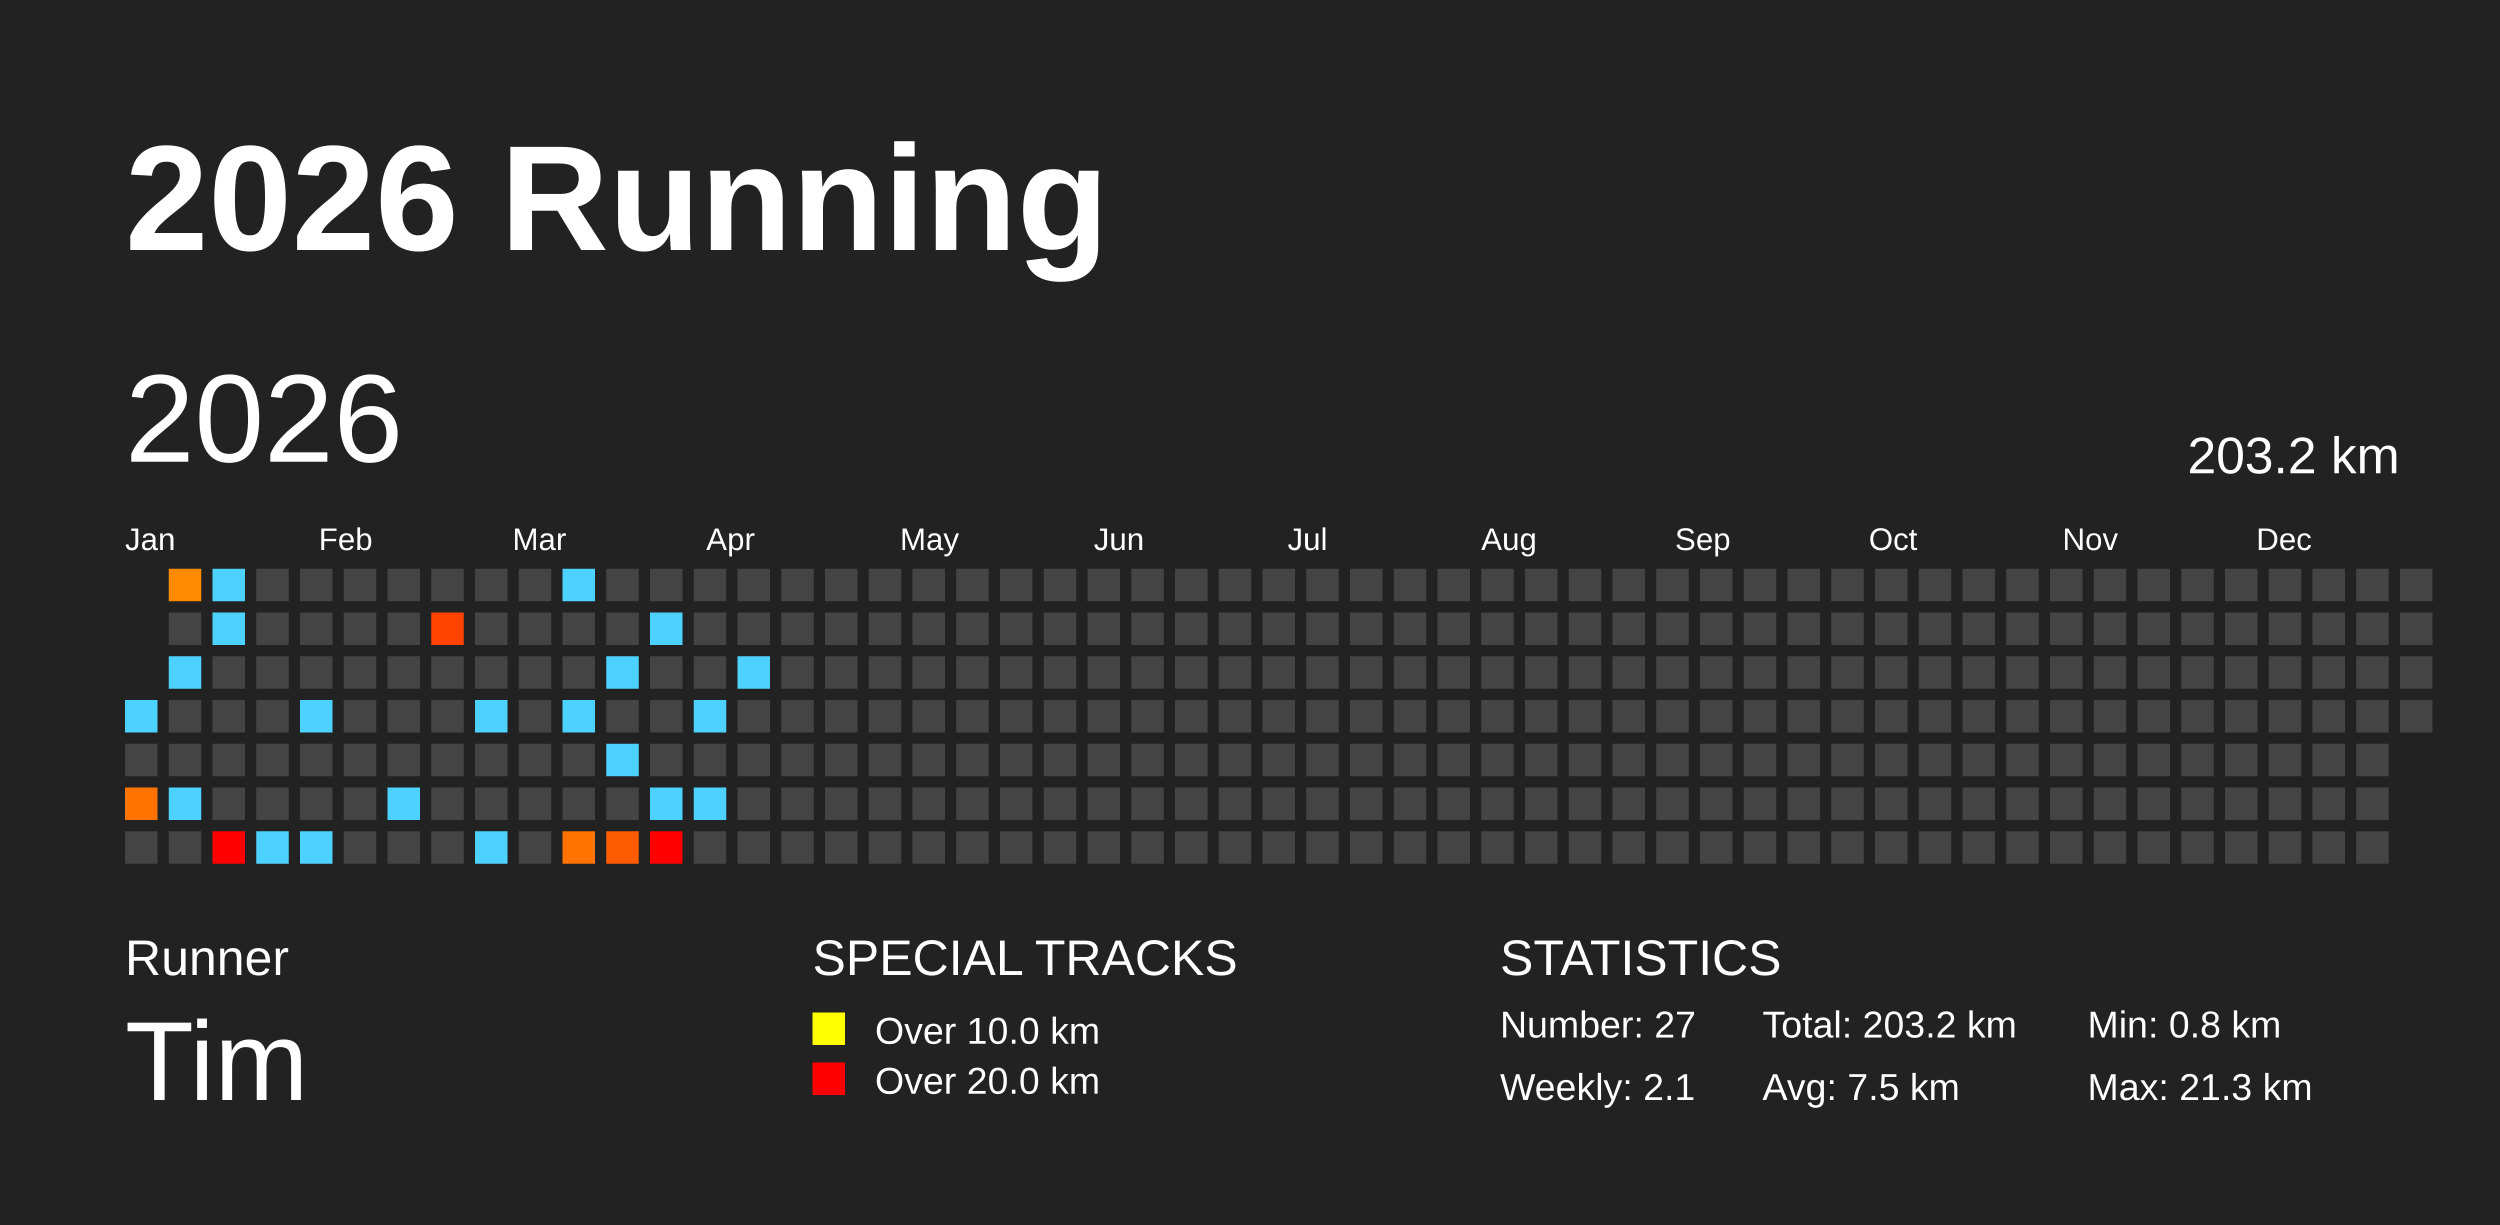
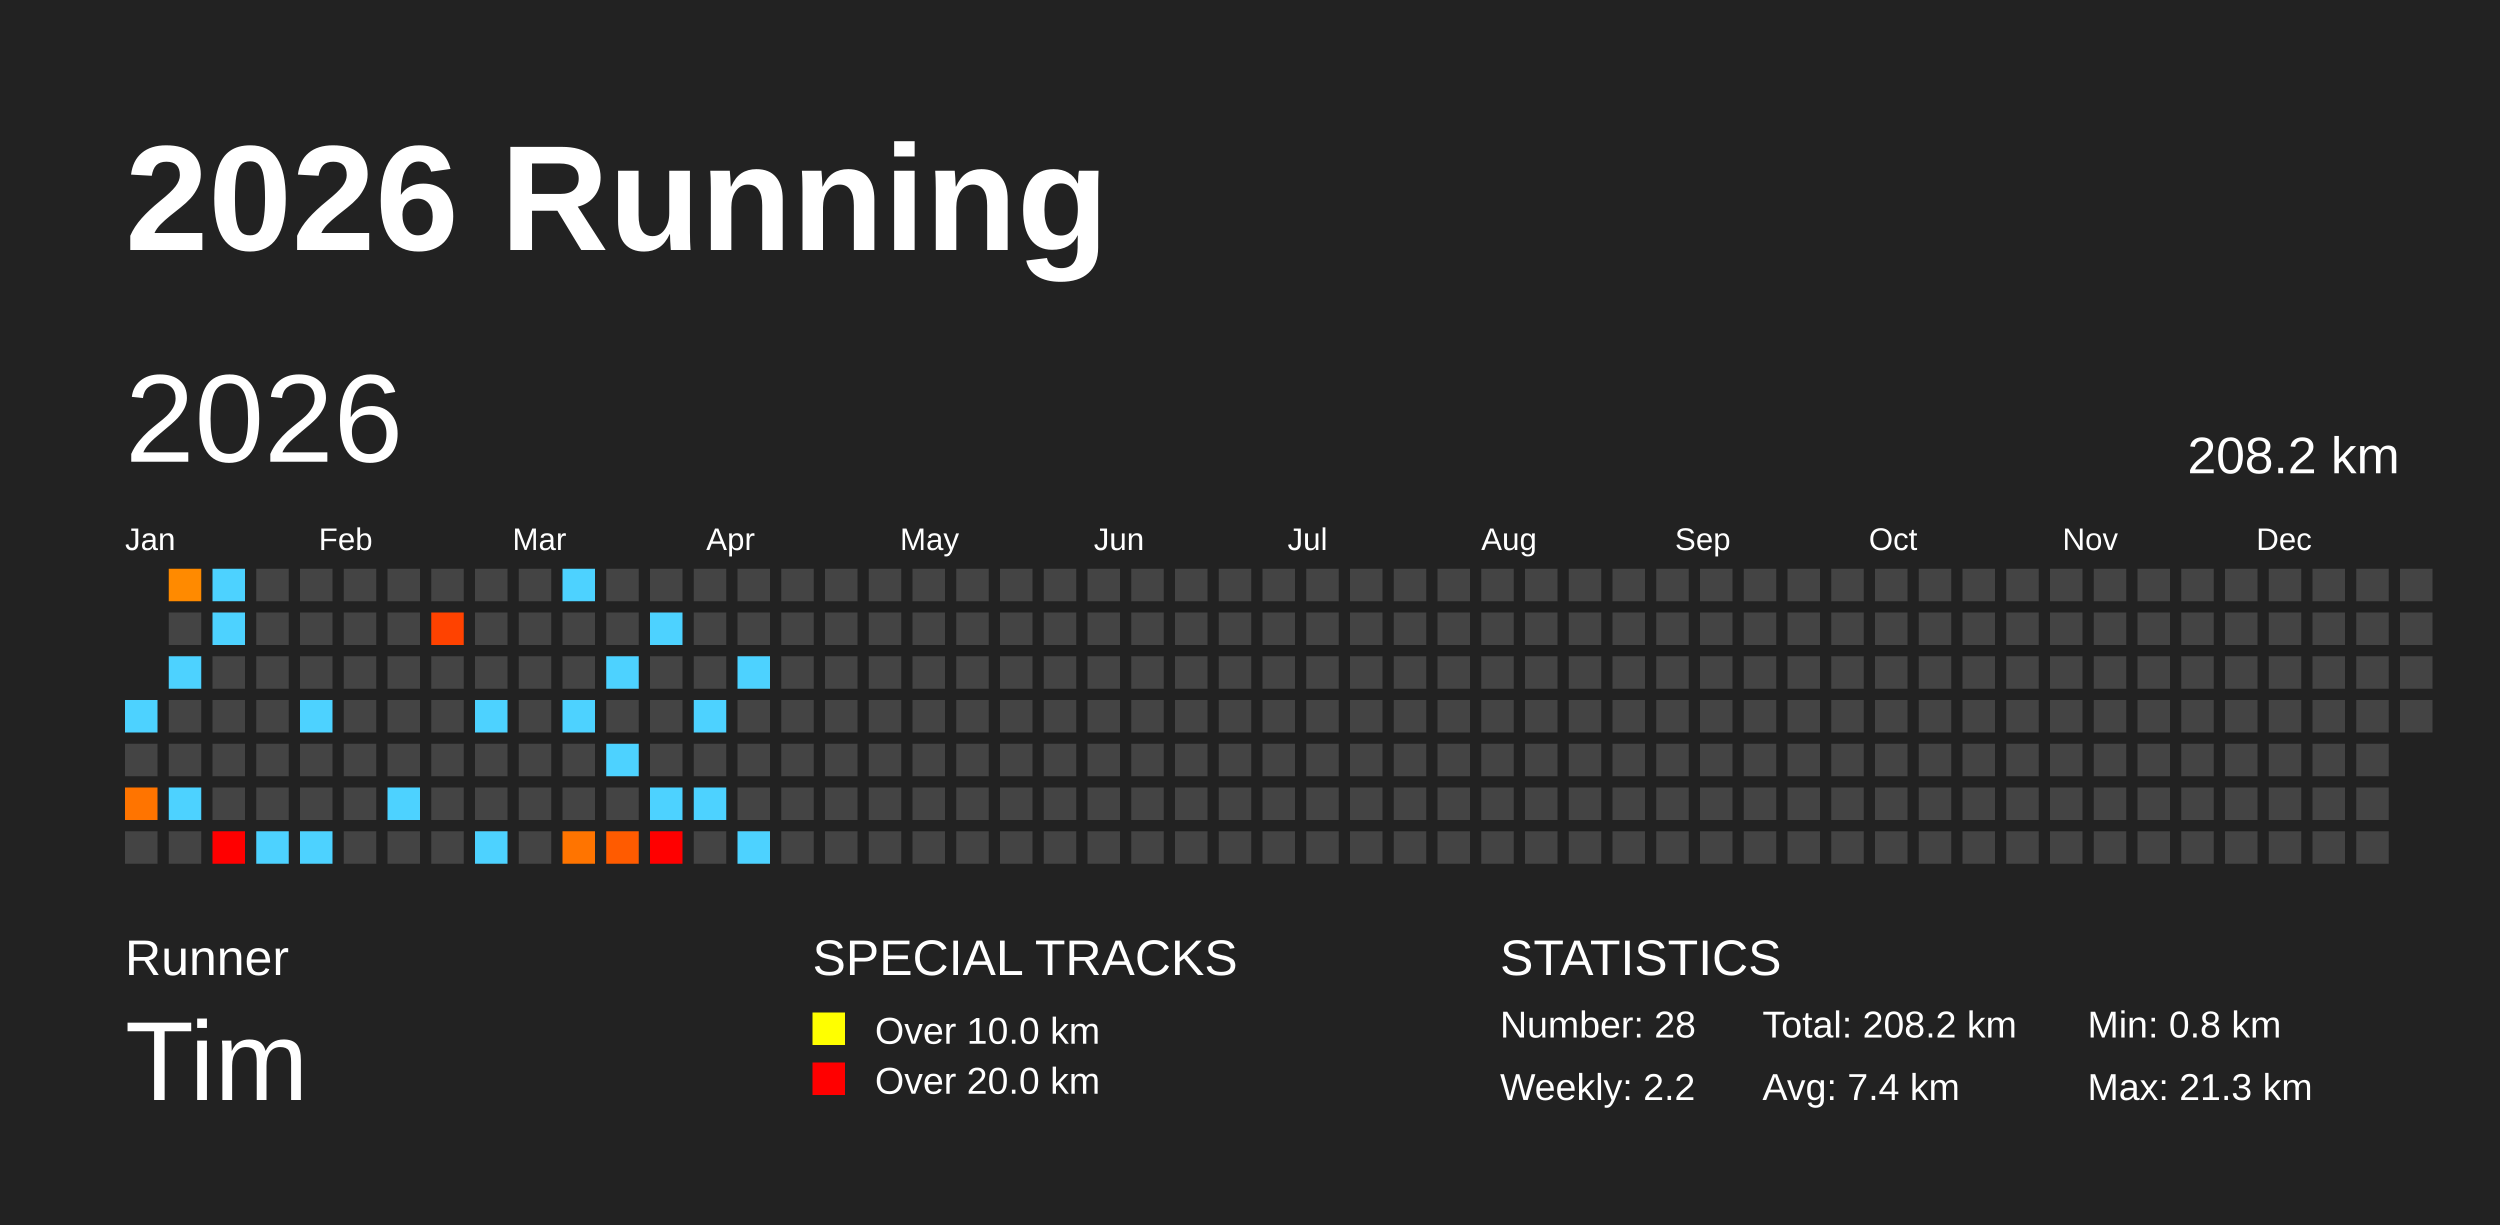
<svg xmlns="http://www.w3.org/2000/svg" baseProfile="full" height="98mm" version="1.1" viewBox="0,0,200,98" width="200mm">
  <defs />
  <rect fill="#222222" height="98" width="200" x="0" y="0" />
  <text fill="#FFFFFF" style="font-size:12px; font-family:Arial; font-weight:bold;" x="10" y="20">2026 Running</text>
  <text fill="#FFFFFF" style="font-size:4px; font-family:Arial" x="10" y="78">Runner</text>
  <text fill="#FFFFFF" style="font-size:9px; font-family:Arial" x="10" y="88">Tim</text>
  <text fill="#FFFFFF" style="font-size:4px; font-family:Arial" x="65" y="78">SPECIAL TRACKS</text>
  <rect fill="yellow" height="2.6" width="2.6" x="65" y="81" />
  <text fill="#FFFFFF" style="font-size:3px; font-family:Arial" x="70" y="83.5">Over 10.0 km</text>
  <rect fill="red" height="2.6" width="2.6" x="65" y="85" />
  <text fill="#FFFFFF" style="font-size:3px; font-family:Arial" x="70" y="87.5">Over 20.0 km</text>
  <text fill="#FFFFFF" style="font-size:4px; font-family:Arial" x="120" y="78">STATISTICS</text>
-   <text fill="#FFFFFF" style="font-size:3px; font-family:Arial" x="120" y="83">Number: 27</text>
-   <text fill="#FFFFFF" style="font-size:3px; font-family:Arial" x="120" y="88">Weekly: 2.1</text>
-   <text fill="#FFFFFF" style="font-size:3px; font-family:Arial" x="141" y="83">Total: 203.2 km</text>
-   <text fill="#FFFFFF" style="font-size:3px; font-family:Arial" x="141" y="88">Avg: 7.5 km</text>
+   <text fill="#FFFFFF" style="font-size:3px; font-family:Arial" x="120" y="83">Number: 28</text>
+   <text fill="#FFFFFF" style="font-size:3px; font-family:Arial" x="120" y="88">Weekly: 2.2</text>
+   <text fill="#FFFFFF" style="font-size:3px; font-family:Arial" x="141" y="83">Total: 208.2 km</text>
+   <text fill="#FFFFFF" style="font-size:3px; font-family:Arial" x="141" y="88">Avg: 7.4 km</text>
  <text fill="#FFFFFF" style="font-size:3px; font-family:Arial" x="167" y="83">Min: 0.8 km</text>
  <text fill="#FFFFFF" style="font-size:3px; font-family:Arial" x="167" y="88">Max: 21.3 km</text>
  <text dominant-baseline="hanging" fill="#FFFFFF" style="font-size:10.0px; font-family:Arial;" x="10" y="30">2026</text>
-   <text dominant-baseline="hanging" fill="#FFFFFF" style="font-size:4.125px; font-family:Arial;" x="175" y="35">203.2 km</text>
+   <text dominant-baseline="hanging" fill="#FFFFFF" style="font-size:4.125px; font-family:Arial;" x="175" y="35">208.2 km</text>
  <text fill="#FFFFFF" style="font-size:2.5px; font-family:Arial" x="10.0" y="44">Jan</text>
  <text fill="#FFFFFF" style="font-size:2.5px; font-family:Arial" x="25.5" y="44">Feb</text>
  <text fill="#FFFFFF" style="font-size:2.5px; font-family:Arial" x="41.0" y="44">Mar</text>
  <text fill="#FFFFFF" style="font-size:2.5px; font-family:Arial" x="56.5" y="44">Apr</text>
  <text fill="#FFFFFF" style="font-size:2.5px; font-family:Arial" x="72.0" y="44">May</text>
  <text fill="#FFFFFF" style="font-size:2.5px; font-family:Arial" x="87.5" y="44">Jun</text>
  <text fill="#FFFFFF" style="font-size:2.5px; font-family:Arial" x="103.0" y="44">Jul</text>
  <text fill="#FFFFFF" style="font-size:2.5px; font-family:Arial" x="118.5" y="44">Aug</text>
  <text fill="#FFFFFF" style="font-size:2.5px; font-family:Arial" x="134.0" y="44">Sep</text>
  <text fill="#FFFFFF" style="font-size:2.5px; font-family:Arial" x="149.5" y="44">Oct</text>
  <text fill="#FFFFFF" style="font-size:2.5px; font-family:Arial" x="165.0" y="44">Nov</text>
  <text fill="#FFFFFF" style="font-size:2.5px; font-family:Arial" x="180.5" y="44">Dec</text>
  <rect fill="#4dd2ff" height="2.6" width="2.6" x="10.0" y="56.0" />
  <rect fill="#444444" height="2.6" width="2.6" x="10.0" y="59.5" />
  <rect fill="#ff7400" height="2.6" width="2.6" x="10.0" y="63.0" />
  <rect fill="#444444" height="2.6" width="2.6" x="10.0" y="66.5" />
  <rect fill="#ff8a00" height="2.6" width="2.6" x="13.5" y="45.5" />
  <rect fill="#444444" height="2.6" width="2.6" x="13.5" y="49.0" />
  <rect fill="#4dd2ff" height="2.6" width="2.6" x="13.5" y="52.5" />
  <rect fill="#444444" height="2.6" width="2.6" x="13.5" y="56.0" />
  <rect fill="#444444" height="2.6" width="2.6" x="13.5" y="59.5" />
  <rect fill="#4dd2ff" height="2.6" width="2.6" x="13.5" y="63.0" />
  <rect fill="#444444" height="2.6" width="2.6" x="13.5" y="66.5" />
  <rect fill="#4dd2ff" height="2.6" width="2.6" x="17.0" y="45.5" />
  <rect fill="#4dd2ff" height="2.6" width="2.6" x="17.0" y="49.0" />
  <rect fill="#444444" height="2.6" width="2.6" x="17.0" y="52.5" />
  <rect fill="#444444" height="2.6" width="2.6" x="17.0" y="56.0" />
  <rect fill="#444444" height="2.6" width="2.6" x="17.0" y="59.5" />
  <rect fill="#444444" height="2.6" width="2.6" x="17.0" y="63.0" />
  <rect fill="red" height="2.6" width="2.6" x="17.0" y="66.5" />
  <rect fill="#444444" height="2.6" width="2.6" x="20.5" y="45.5" />
  <rect fill="#444444" height="2.6" width="2.6" x="20.5" y="49.0" />
  <rect fill="#444444" height="2.6" width="2.6" x="20.5" y="52.5" />
  <rect fill="#444444" height="2.6" width="2.6" x="20.5" y="56.0" />
  <rect fill="#444444" height="2.6" width="2.6" x="20.5" y="59.5" />
  <rect fill="#444444" height="2.6" width="2.6" x="20.5" y="63.0" />
  <rect fill="#4dd2ff" height="2.6" width="2.6" x="20.5" y="66.5" />
  <rect fill="#444444" height="2.6" width="2.6" x="24.0" y="45.5" />
  <rect fill="#444444" height="2.6" width="2.6" x="24.0" y="49.0" />
  <rect fill="#444444" height="2.6" width="2.6" x="24.0" y="52.5" />
  <rect fill="#4dd2ff" height="2.6" width="2.6" x="24.0" y="56.0" />
  <rect fill="#444444" height="2.6" width="2.6" x="24.0" y="59.5" />
  <rect fill="#444444" height="2.6" width="2.6" x="24.0" y="63.0" />
  <rect fill="#4dd2ff" height="2.6" width="2.6" x="24.0" y="66.5" />
  <rect fill="#444444" height="2.6" width="2.6" x="27.5" y="45.5" />
  <rect fill="#444444" height="2.6" width="2.6" x="27.5" y="49.0" />
  <rect fill="#444444" height="2.6" width="2.6" x="27.5" y="52.5" />
  <rect fill="#444444" height="2.6" width="2.6" x="27.5" y="56.0" />
  <rect fill="#444444" height="2.6" width="2.6" x="27.5" y="59.5" />
  <rect fill="#444444" height="2.6" width="2.6" x="27.5" y="63.0" />
  <rect fill="#444444" height="2.6" width="2.6" x="27.5" y="66.5" />
  <rect fill="#444444" height="2.6" width="2.6" x="31.0" y="45.5" />
  <rect fill="#444444" height="2.6" width="2.6" x="31.0" y="49.0" />
  <rect fill="#444444" height="2.6" width="2.6" x="31.0" y="52.5" />
  <rect fill="#444444" height="2.6" width="2.6" x="31.0" y="56.0" />
  <rect fill="#444444" height="2.6" width="2.6" x="31.0" y="59.5" />
  <rect fill="#4dd2ff" height="2.6" width="2.6" x="31.0" y="63.0" />
  <rect fill="#444444" height="2.6" width="2.6" x="31.0" y="66.5" />
  <rect fill="#444444" height="2.6" width="2.6" x="34.5" y="45.5" />
  <rect fill="#ff4200" height="2.6" width="2.6" x="34.5" y="49.0" />
  <rect fill="#444444" height="2.6" width="2.6" x="34.5" y="52.5" />
  <rect fill="#444444" height="2.6" width="2.6" x="34.5" y="56.0" />
  <rect fill="#444444" height="2.6" width="2.6" x="34.5" y="59.5" />
  <rect fill="#444444" height="2.6" width="2.6" x="34.5" y="63.0" />
  <rect fill="#444444" height="2.6" width="2.6" x="34.5" y="66.5" />
  <rect fill="#444444" height="2.6" width="2.6" x="38.0" y="45.5" />
  <rect fill="#444444" height="2.6" width="2.6" x="38.0" y="49.0" />
  <rect fill="#444444" height="2.6" width="2.6" x="38.0" y="52.5" />
  <rect fill="#4dd2ff" height="2.6" width="2.6" x="38.0" y="56.0" />
  <rect fill="#444444" height="2.6" width="2.6" x="38.0" y="59.5" />
  <rect fill="#444444" height="2.6" width="2.6" x="38.0" y="63.0" />
  <rect fill="#4dd2ff" height="2.6" width="2.6" x="38.0" y="66.5" />
  <rect fill="#444444" height="2.6" width="2.6" x="41.5" y="45.5" />
  <rect fill="#444444" height="2.6" width="2.6" x="41.5" y="49.0" />
  <rect fill="#444444" height="2.6" width="2.6" x="41.5" y="52.5" />
  <rect fill="#444444" height="2.6" width="2.6" x="41.5" y="56.0" />
  <rect fill="#444444" height="2.6" width="2.6" x="41.5" y="59.5" />
  <rect fill="#444444" height="2.6" width="2.6" x="41.5" y="63.0" />
  <rect fill="#444444" height="2.6" width="2.6" x="41.5" y="66.5" />
  <rect fill="#4dd2ff" height="2.6" width="2.6" x="45.0" y="45.5" />
  <rect fill="#444444" height="2.6" width="2.6" x="45.0" y="49.0" />
  <rect fill="#444444" height="2.6" width="2.6" x="45.0" y="52.5" />
  <rect fill="#4dd2ff" height="2.6" width="2.6" x="45.0" y="56.0" />
  <rect fill="#444444" height="2.6" width="2.6" x="45.0" y="59.5" />
  <rect fill="#444444" height="2.6" width="2.6" x="45.0" y="63.0" />
  <rect fill="#ff7400" height="2.6" width="2.6" x="45.0" y="66.5" />
  <rect fill="#444444" height="2.6" width="2.6" x="48.5" y="45.5" />
  <rect fill="#444444" height="2.6" width="2.6" x="48.5" y="49.0" />
  <rect fill="#4dd2ff" height="2.6" width="2.6" x="48.5" y="52.5" />
  <rect fill="#444444" height="2.6" width="2.6" x="48.5" y="56.0" />
  <rect fill="#4dd2ff" height="2.6" width="2.6" x="48.5" y="59.5" />
  <rect fill="#444444" height="2.6" width="2.6" x="48.5" y="63.0" />
  <rect fill="#ff5b00" height="2.6" width="2.6" x="48.5" y="66.5" />
  <rect fill="#444444" height="2.6" width="2.6" x="52.0" y="45.5" />
  <rect fill="#4dd2ff" height="2.6" width="2.6" x="52.0" y="49.0" />
  <rect fill="#444444" height="2.6" width="2.6" x="52.0" y="52.5" />
  <rect fill="#444444" height="2.6" width="2.6" x="52.0" y="56.0" />
  <rect fill="#444444" height="2.6" width="2.6" x="52.0" y="59.5" />
  <rect fill="#4dd2ff" height="2.6" width="2.6" x="52.0" y="63.0" />
  <rect fill="red" height="2.6" width="2.6" x="52.0" y="66.5" />
  <rect fill="#444444" height="2.6" width="2.6" x="55.5" y="45.5" />
  <rect fill="#444444" height="2.6" width="2.6" x="55.5" y="49.0" />
  <rect fill="#444444" height="2.6" width="2.6" x="55.5" y="52.5" />
  <rect fill="#4dd2ff" height="2.6" width="2.6" x="55.5" y="56.0" />
  <rect fill="#444444" height="2.6" width="2.6" x="55.5" y="59.5" />
  <rect fill="#4dd2ff" height="2.6" width="2.6" x="55.5" y="63.0" />
  <rect fill="#444444" height="2.6" width="2.6" x="55.5" y="66.5" />
  <rect fill="#444444" height="2.6" width="2.6" x="59.0" y="45.5" />
  <rect fill="#444444" height="2.6" width="2.6" x="59.0" y="49.0" />
  <rect fill="#4dd2ff" height="2.6" width="2.6" x="59.0" y="52.5" />
  <rect fill="#444444" height="2.6" width="2.6" x="59.0" y="56.0" />
  <rect fill="#444444" height="2.6" width="2.6" x="59.0" y="59.5" />
  <rect fill="#444444" height="2.6" width="2.6" x="59.0" y="63.0" />
-   <rect fill="#444444" height="2.6" width="2.6" x="59.0" y="66.5" />
+   <rect fill="#4dd2ff" height="2.6" width="2.6" x="59.0" y="66.5" />
  <rect fill="#444444" height="2.6" width="2.6" x="62.5" y="45.5" />
  <rect fill="#444444" height="2.6" width="2.6" x="62.5" y="49.0" />
  <rect fill="#444444" height="2.6" width="2.6" x="62.5" y="52.5" />
  <rect fill="#444444" height="2.6" width="2.6" x="62.5" y="56.0" />
  <rect fill="#444444" height="2.6" width="2.6" x="62.5" y="59.5" />
  <rect fill="#444444" height="2.6" width="2.6" x="62.5" y="63.0" />
  <rect fill="#444444" height="2.6" width="2.6" x="62.5" y="66.5" />
  <rect fill="#444444" height="2.6" width="2.6" x="66.0" y="45.5" />
  <rect fill="#444444" height="2.6" width="2.6" x="66.0" y="49.0" />
  <rect fill="#444444" height="2.6" width="2.6" x="66.0" y="52.5" />
  <rect fill="#444444" height="2.6" width="2.6" x="66.0" y="56.0" />
  <rect fill="#444444" height="2.6" width="2.6" x="66.0" y="59.5" />
  <rect fill="#444444" height="2.6" width="2.6" x="66.0" y="63.0" />
  <rect fill="#444444" height="2.6" width="2.6" x="66.0" y="66.5" />
  <rect fill="#444444" height="2.6" width="2.6" x="69.5" y="45.5" />
  <rect fill="#444444" height="2.6" width="2.6" x="69.5" y="49.0" />
  <rect fill="#444444" height="2.6" width="2.6" x="69.5" y="52.5" />
  <rect fill="#444444" height="2.6" width="2.6" x="69.5" y="56.0" />
  <rect fill="#444444" height="2.6" width="2.6" x="69.5" y="59.5" />
  <rect fill="#444444" height="2.6" width="2.6" x="69.5" y="63.0" />
  <rect fill="#444444" height="2.6" width="2.6" x="69.5" y="66.5" />
  <rect fill="#444444" height="2.6" width="2.6" x="73.0" y="45.5" />
  <rect fill="#444444" height="2.6" width="2.6" x="73.0" y="49.0" />
  <rect fill="#444444" height="2.6" width="2.6" x="73.0" y="52.5" />
  <rect fill="#444444" height="2.6" width="2.6" x="73.0" y="56.0" />
  <rect fill="#444444" height="2.6" width="2.6" x="73.0" y="59.5" />
  <rect fill="#444444" height="2.6" width="2.6" x="73.0" y="63.0" />
  <rect fill="#444444" height="2.6" width="2.6" x="73.0" y="66.5" />
  <rect fill="#444444" height="2.6" width="2.6" x="76.5" y="45.5" />
  <rect fill="#444444" height="2.6" width="2.6" x="76.5" y="49.0" />
  <rect fill="#444444" height="2.6" width="2.6" x="76.5" y="52.5" />
  <rect fill="#444444" height="2.6" width="2.6" x="76.5" y="56.0" />
  <rect fill="#444444" height="2.6" width="2.6" x="76.5" y="59.5" />
  <rect fill="#444444" height="2.6" width="2.6" x="76.5" y="63.0" />
  <rect fill="#444444" height="2.6" width="2.6" x="76.5" y="66.5" />
  <rect fill="#444444" height="2.6" width="2.6" x="80.0" y="45.5" />
  <rect fill="#444444" height="2.6" width="2.6" x="80.0" y="49.0" />
  <rect fill="#444444" height="2.6" width="2.6" x="80.0" y="52.5" />
  <rect fill="#444444" height="2.6" width="2.6" x="80.0" y="56.0" />
  <rect fill="#444444" height="2.6" width="2.6" x="80.0" y="59.5" />
  <rect fill="#444444" height="2.6" width="2.6" x="80.0" y="63.0" />
  <rect fill="#444444" height="2.6" width="2.6" x="80.0" y="66.5" />
  <rect fill="#444444" height="2.6" width="2.6" x="83.5" y="45.5" />
  <rect fill="#444444" height="2.6" width="2.6" x="83.5" y="49.0" />
  <rect fill="#444444" height="2.6" width="2.6" x="83.5" y="52.5" />
  <rect fill="#444444" height="2.6" width="2.6" x="83.5" y="56.0" />
  <rect fill="#444444" height="2.6" width="2.6" x="83.5" y="59.5" />
  <rect fill="#444444" height="2.6" width="2.6" x="83.5" y="63.0" />
  <rect fill="#444444" height="2.6" width="2.6" x="83.5" y="66.5" />
  <rect fill="#444444" height="2.6" width="2.6" x="87.0" y="45.5" />
  <rect fill="#444444" height="2.6" width="2.6" x="87.0" y="49.0" />
  <rect fill="#444444" height="2.6" width="2.6" x="87.0" y="52.5" />
  <rect fill="#444444" height="2.6" width="2.6" x="87.0" y="56.0" />
  <rect fill="#444444" height="2.6" width="2.6" x="87.0" y="59.5" />
  <rect fill="#444444" height="2.6" width="2.6" x="87.0" y="63.0" />
  <rect fill="#444444" height="2.6" width="2.6" x="87.0" y="66.5" />
  <rect fill="#444444" height="2.6" width="2.6" x="90.5" y="45.5" />
  <rect fill="#444444" height="2.6" width="2.6" x="90.5" y="49.0" />
  <rect fill="#444444" height="2.6" width="2.6" x="90.5" y="52.5" />
  <rect fill="#444444" height="2.6" width="2.6" x="90.5" y="56.0" />
  <rect fill="#444444" height="2.6" width="2.6" x="90.5" y="59.5" />
  <rect fill="#444444" height="2.6" width="2.6" x="90.5" y="63.0" />
  <rect fill="#444444" height="2.6" width="2.6" x="90.5" y="66.5" />
  <rect fill="#444444" height="2.6" width="2.6" x="94.0" y="45.5" />
  <rect fill="#444444" height="2.6" width="2.6" x="94.0" y="49.0" />
  <rect fill="#444444" height="2.6" width="2.6" x="94.0" y="52.5" />
  <rect fill="#444444" height="2.6" width="2.6" x="94.0" y="56.0" />
  <rect fill="#444444" height="2.6" width="2.6" x="94.0" y="59.5" />
  <rect fill="#444444" height="2.6" width="2.6" x="94.0" y="63.0" />
  <rect fill="#444444" height="2.6" width="2.6" x="94.0" y="66.5" />
  <rect fill="#444444" height="2.6" width="2.6" x="97.5" y="45.5" />
  <rect fill="#444444" height="2.6" width="2.6" x="97.5" y="49.0" />
  <rect fill="#444444" height="2.6" width="2.6" x="97.5" y="52.5" />
  <rect fill="#444444" height="2.6" width="2.6" x="97.5" y="56.0" />
  <rect fill="#444444" height="2.6" width="2.6" x="97.5" y="59.5" />
  <rect fill="#444444" height="2.6" width="2.6" x="97.5" y="63.0" />
  <rect fill="#444444" height="2.6" width="2.6" x="97.5" y="66.5" />
  <rect fill="#444444" height="2.6" width="2.6" x="101.0" y="45.5" />
  <rect fill="#444444" height="2.6" width="2.6" x="101.0" y="49.0" />
  <rect fill="#444444" height="2.6" width="2.6" x="101.0" y="52.5" />
  <rect fill="#444444" height="2.6" width="2.6" x="101.0" y="56.0" />
  <rect fill="#444444" height="2.6" width="2.6" x="101.0" y="59.5" />
  <rect fill="#444444" height="2.6" width="2.6" x="101.0" y="63.0" />
  <rect fill="#444444" height="2.6" width="2.6" x="101.0" y="66.5" />
  <rect fill="#444444" height="2.6" width="2.6" x="104.5" y="45.5" />
  <rect fill="#444444" height="2.6" width="2.6" x="104.5" y="49.0" />
  <rect fill="#444444" height="2.6" width="2.6" x="104.5" y="52.5" />
  <rect fill="#444444" height="2.6" width="2.6" x="104.5" y="56.0" />
  <rect fill="#444444" height="2.6" width="2.6" x="104.5" y="59.5" />
  <rect fill="#444444" height="2.6" width="2.6" x="104.5" y="63.0" />
  <rect fill="#444444" height="2.6" width="2.6" x="104.5" y="66.5" />
  <rect fill="#444444" height="2.6" width="2.6" x="108.0" y="45.5" />
  <rect fill="#444444" height="2.6" width="2.6" x="108.0" y="49.0" />
  <rect fill="#444444" height="2.6" width="2.6" x="108.0" y="52.5" />
  <rect fill="#444444" height="2.6" width="2.6" x="108.0" y="56.0" />
  <rect fill="#444444" height="2.6" width="2.6" x="108.0" y="59.5" />
  <rect fill="#444444" height="2.6" width="2.6" x="108.0" y="63.0" />
  <rect fill="#444444" height="2.6" width="2.6" x="108.0" y="66.5" />
  <rect fill="#444444" height="2.6" width="2.6" x="111.5" y="45.5" />
  <rect fill="#444444" height="2.6" width="2.6" x="111.5" y="49.0" />
  <rect fill="#444444" height="2.6" width="2.6" x="111.5" y="52.5" />
  <rect fill="#444444" height="2.6" width="2.6" x="111.5" y="56.0" />
  <rect fill="#444444" height="2.6" width="2.6" x="111.5" y="59.5" />
  <rect fill="#444444" height="2.6" width="2.6" x="111.5" y="63.0" />
  <rect fill="#444444" height="2.6" width="2.6" x="111.5" y="66.5" />
  <rect fill="#444444" height="2.6" width="2.6" x="115.0" y="45.5" />
  <rect fill="#444444" height="2.6" width="2.6" x="115.0" y="49.0" />
  <rect fill="#444444" height="2.6" width="2.6" x="115.0" y="52.5" />
  <rect fill="#444444" height="2.6" width="2.6" x="115.0" y="56.0" />
  <rect fill="#444444" height="2.6" width="2.6" x="115.0" y="59.5" />
  <rect fill="#444444" height="2.6" width="2.6" x="115.0" y="63.0" />
  <rect fill="#444444" height="2.6" width="2.6" x="115.0" y="66.5" />
  <rect fill="#444444" height="2.6" width="2.6" x="118.5" y="45.5" />
  <rect fill="#444444" height="2.6" width="2.6" x="118.5" y="49.0" />
  <rect fill="#444444" height="2.6" width="2.6" x="118.5" y="52.5" />
  <rect fill="#444444" height="2.6" width="2.6" x="118.5" y="56.0" />
  <rect fill="#444444" height="2.6" width="2.6" x="118.5" y="59.5" />
  <rect fill="#444444" height="2.6" width="2.6" x="118.5" y="63.0" />
  <rect fill="#444444" height="2.6" width="2.6" x="118.5" y="66.5" />
  <rect fill="#444444" height="2.6" width="2.6" x="122.0" y="45.5" />
  <rect fill="#444444" height="2.6" width="2.6" x="122.0" y="49.0" />
  <rect fill="#444444" height="2.6" width="2.6" x="122.0" y="52.5" />
  <rect fill="#444444" height="2.6" width="2.6" x="122.0" y="56.0" />
  <rect fill="#444444" height="2.6" width="2.6" x="122.0" y="59.5" />
  <rect fill="#444444" height="2.6" width="2.6" x="122.0" y="63.0" />
  <rect fill="#444444" height="2.6" width="2.6" x="122.0" y="66.5" />
  <rect fill="#444444" height="2.6" width="2.6" x="125.5" y="45.5" />
  <rect fill="#444444" height="2.6" width="2.6" x="125.5" y="49.0" />
  <rect fill="#444444" height="2.6" width="2.6" x="125.5" y="52.5" />
  <rect fill="#444444" height="2.6" width="2.6" x="125.5" y="56.0" />
  <rect fill="#444444" height="2.6" width="2.6" x="125.5" y="59.5" />
  <rect fill="#444444" height="2.6" width="2.6" x="125.5" y="63.0" />
  <rect fill="#444444" height="2.6" width="2.6" x="125.5" y="66.5" />
  <rect fill="#444444" height="2.6" width="2.6" x="129.0" y="45.5" />
  <rect fill="#444444" height="2.6" width="2.6" x="129.0" y="49.0" />
  <rect fill="#444444" height="2.6" width="2.6" x="129.0" y="52.5" />
  <rect fill="#444444" height="2.6" width="2.6" x="129.0" y="56.0" />
  <rect fill="#444444" height="2.6" width="2.6" x="129.0" y="59.5" />
  <rect fill="#444444" height="2.6" width="2.6" x="129.0" y="63.0" />
  <rect fill="#444444" height="2.6" width="2.6" x="129.0" y="66.5" />
  <rect fill="#444444" height="2.6" width="2.6" x="132.5" y="45.5" />
  <rect fill="#444444" height="2.6" width="2.6" x="132.5" y="49.0" />
  <rect fill="#444444" height="2.6" width="2.6" x="132.5" y="52.5" />
  <rect fill="#444444" height="2.6" width="2.6" x="132.5" y="56.0" />
  <rect fill="#444444" height="2.6" width="2.6" x="132.5" y="59.5" />
  <rect fill="#444444" height="2.6" width="2.6" x="132.5" y="63.0" />
  <rect fill="#444444" height="2.6" width="2.6" x="132.5" y="66.5" />
  <rect fill="#444444" height="2.6" width="2.6" x="136.0" y="45.5" />
  <rect fill="#444444" height="2.6" width="2.6" x="136.0" y="49.0" />
  <rect fill="#444444" height="2.6" width="2.6" x="136.0" y="52.5" />
  <rect fill="#444444" height="2.6" width="2.6" x="136.0" y="56.0" />
  <rect fill="#444444" height="2.6" width="2.6" x="136.0" y="59.5" />
  <rect fill="#444444" height="2.6" width="2.6" x="136.0" y="63.0" />
  <rect fill="#444444" height="2.6" width="2.6" x="136.0" y="66.5" />
  <rect fill="#444444" height="2.6" width="2.6" x="139.5" y="45.5" />
  <rect fill="#444444" height="2.6" width="2.6" x="139.5" y="49.0" />
  <rect fill="#444444" height="2.6" width="2.6" x="139.5" y="52.5" />
  <rect fill="#444444" height="2.6" width="2.6" x="139.5" y="56.0" />
  <rect fill="#444444" height="2.6" width="2.6" x="139.5" y="59.5" />
  <rect fill="#444444" height="2.6" width="2.6" x="139.5" y="63.0" />
  <rect fill="#444444" height="2.6" width="2.6" x="139.5" y="66.5" />
  <rect fill="#444444" height="2.6" width="2.6" x="143.0" y="45.5" />
  <rect fill="#444444" height="2.6" width="2.6" x="143.0" y="49.0" />
  <rect fill="#444444" height="2.6" width="2.6" x="143.0" y="52.5" />
  <rect fill="#444444" height="2.6" width="2.6" x="143.0" y="56.0" />
  <rect fill="#444444" height="2.6" width="2.6" x="143.0" y="59.5" />
  <rect fill="#444444" height="2.6" width="2.6" x="143.0" y="63.0" />
  <rect fill="#444444" height="2.6" width="2.6" x="143.0" y="66.5" />
  <rect fill="#444444" height="2.6" width="2.6" x="146.5" y="45.5" />
  <rect fill="#444444" height="2.6" width="2.6" x="146.5" y="49.0" />
  <rect fill="#444444" height="2.6" width="2.6" x="146.5" y="52.5" />
  <rect fill="#444444" height="2.6" width="2.6" x="146.5" y="56.0" />
  <rect fill="#444444" height="2.6" width="2.6" x="146.5" y="59.5" />
  <rect fill="#444444" height="2.6" width="2.6" x="146.5" y="63.0" />
  <rect fill="#444444" height="2.6" width="2.6" x="146.5" y="66.5" />
  <rect fill="#444444" height="2.6" width="2.6" x="150.0" y="45.5" />
  <rect fill="#444444" height="2.6" width="2.6" x="150.0" y="49.0" />
  <rect fill="#444444" height="2.6" width="2.6" x="150.0" y="52.5" />
  <rect fill="#444444" height="2.6" width="2.6" x="150.0" y="56.0" />
  <rect fill="#444444" height="2.6" width="2.6" x="150.0" y="59.5" />
  <rect fill="#444444" height="2.6" width="2.6" x="150.0" y="63.0" />
  <rect fill="#444444" height="2.6" width="2.6" x="150.0" y="66.5" />
  <rect fill="#444444" height="2.6" width="2.6" x="153.5" y="45.5" />
  <rect fill="#444444" height="2.6" width="2.6" x="153.5" y="49.0" />
  <rect fill="#444444" height="2.6" width="2.6" x="153.5" y="52.5" />
  <rect fill="#444444" height="2.6" width="2.6" x="153.5" y="56.0" />
  <rect fill="#444444" height="2.6" width="2.6" x="153.5" y="59.5" />
  <rect fill="#444444" height="2.6" width="2.6" x="153.5" y="63.0" />
  <rect fill="#444444" height="2.6" width="2.6" x="153.5" y="66.5" />
  <rect fill="#444444" height="2.6" width="2.6" x="157.0" y="45.5" />
  <rect fill="#444444" height="2.6" width="2.6" x="157.0" y="49.0" />
  <rect fill="#444444" height="2.6" width="2.6" x="157.0" y="52.5" />
  <rect fill="#444444" height="2.6" width="2.6" x="157.0" y="56.0" />
  <rect fill="#444444" height="2.6" width="2.6" x="157.0" y="59.5" />
  <rect fill="#444444" height="2.6" width="2.6" x="157.0" y="63.0" />
  <rect fill="#444444" height="2.6" width="2.6" x="157.0" y="66.5" />
  <rect fill="#444444" height="2.6" width="2.6" x="160.5" y="45.5" />
  <rect fill="#444444" height="2.6" width="2.6" x="160.5" y="49.0" />
  <rect fill="#444444" height="2.6" width="2.6" x="160.5" y="52.5" />
  <rect fill="#444444" height="2.6" width="2.6" x="160.5" y="56.0" />
  <rect fill="#444444" height="2.6" width="2.6" x="160.5" y="59.5" />
  <rect fill="#444444" height="2.6" width="2.6" x="160.5" y="63.0" />
  <rect fill="#444444" height="2.6" width="2.6" x="160.5" y="66.5" />
  <rect fill="#444444" height="2.6" width="2.6" x="164.0" y="45.5" />
  <rect fill="#444444" height="2.6" width="2.6" x="164.0" y="49.0" />
  <rect fill="#444444" height="2.6" width="2.6" x="164.0" y="52.5" />
  <rect fill="#444444" height="2.6" width="2.6" x="164.0" y="56.0" />
  <rect fill="#444444" height="2.6" width="2.6" x="164.0" y="59.5" />
  <rect fill="#444444" height="2.6" width="2.6" x="164.0" y="63.0" />
  <rect fill="#444444" height="2.6" width="2.6" x="164.0" y="66.5" />
  <rect fill="#444444" height="2.6" width="2.6" x="167.5" y="45.5" />
  <rect fill="#444444" height="2.6" width="2.6" x="167.5" y="49.0" />
  <rect fill="#444444" height="2.6" width="2.6" x="167.5" y="52.5" />
  <rect fill="#444444" height="2.6" width="2.6" x="167.5" y="56.0" />
  <rect fill="#444444" height="2.6" width="2.6" x="167.5" y="59.5" />
  <rect fill="#444444" height="2.6" width="2.6" x="167.5" y="63.0" />
  <rect fill="#444444" height="2.6" width="2.6" x="167.5" y="66.5" />
  <rect fill="#444444" height="2.6" width="2.6" x="171.0" y="45.5" />
  <rect fill="#444444" height="2.6" width="2.6" x="171.0" y="49.0" />
  <rect fill="#444444" height="2.6" width="2.6" x="171.0" y="52.5" />
  <rect fill="#444444" height="2.6" width="2.6" x="171.0" y="56.0" />
  <rect fill="#444444" height="2.6" width="2.6" x="171.0" y="59.5" />
  <rect fill="#444444" height="2.6" width="2.6" x="171.0" y="63.0" />
  <rect fill="#444444" height="2.6" width="2.6" x="171.0" y="66.5" />
  <rect fill="#444444" height="2.6" width="2.6" x="174.5" y="45.5" />
  <rect fill="#444444" height="2.6" width="2.6" x="174.5" y="49.0" />
  <rect fill="#444444" height="2.6" width="2.6" x="174.5" y="52.5" />
  <rect fill="#444444" height="2.6" width="2.6" x="174.5" y="56.0" />
  <rect fill="#444444" height="2.6" width="2.6" x="174.5" y="59.5" />
  <rect fill="#444444" height="2.6" width="2.6" x="174.5" y="63.0" />
  <rect fill="#444444" height="2.6" width="2.6" x="174.5" y="66.5" />
  <rect fill="#444444" height="2.6" width="2.6" x="178.0" y="45.5" />
  <rect fill="#444444" height="2.6" width="2.6" x="178.0" y="49.0" />
  <rect fill="#444444" height="2.6" width="2.6" x="178.0" y="52.5" />
  <rect fill="#444444" height="2.6" width="2.6" x="178.0" y="56.0" />
  <rect fill="#444444" height="2.6" width="2.6" x="178.0" y="59.5" />
  <rect fill="#444444" height="2.6" width="2.6" x="178.0" y="63.0" />
  <rect fill="#444444" height="2.6" width="2.6" x="178.0" y="66.5" />
  <rect fill="#444444" height="2.6" width="2.6" x="181.5" y="45.5" />
  <rect fill="#444444" height="2.6" width="2.6" x="181.5" y="49.0" />
  <rect fill="#444444" height="2.6" width="2.6" x="181.5" y="52.5" />
  <rect fill="#444444" height="2.6" width="2.6" x="181.5" y="56.0" />
  <rect fill="#444444" height="2.6" width="2.6" x="181.5" y="59.5" />
  <rect fill="#444444" height="2.6" width="2.6" x="181.5" y="63.0" />
  <rect fill="#444444" height="2.6" width="2.6" x="181.5" y="66.5" />
  <rect fill="#444444" height="2.6" width="2.6" x="185.0" y="45.5" />
  <rect fill="#444444" height="2.6" width="2.6" x="185.0" y="49.0" />
  <rect fill="#444444" height="2.6" width="2.6" x="185.0" y="52.5" />
  <rect fill="#444444" height="2.6" width="2.6" x="185.0" y="56.0" />
  <rect fill="#444444" height="2.6" width="2.6" x="185.0" y="59.5" />
  <rect fill="#444444" height="2.6" width="2.6" x="185.0" y="63.0" />
  <rect fill="#444444" height="2.6" width="2.6" x="185.0" y="66.5" />
  <rect fill="#444444" height="2.6" width="2.6" x="188.5" y="45.5" />
  <rect fill="#444444" height="2.6" width="2.6" x="188.5" y="49.0" />
  <rect fill="#444444" height="2.6" width="2.6" x="188.5" y="52.5" />
  <rect fill="#444444" height="2.6" width="2.6" x="188.5" y="56.0" />
  <rect fill="#444444" height="2.6" width="2.6" x="188.5" y="59.5" />
  <rect fill="#444444" height="2.6" width="2.6" x="188.5" y="63.0" />
  <rect fill="#444444" height="2.6" width="2.6" x="188.5" y="66.5" />
  <rect fill="#444444" height="2.6" width="2.6" x="192.0" y="45.5" />
  <rect fill="#444444" height="2.6" width="2.6" x="192.0" y="49.0" />
  <rect fill="#444444" height="2.6" width="2.6" x="192.0" y="52.5" />
  <rect fill="#444444" height="2.6" width="2.6" x="192.0" y="56.0" />
</svg>
